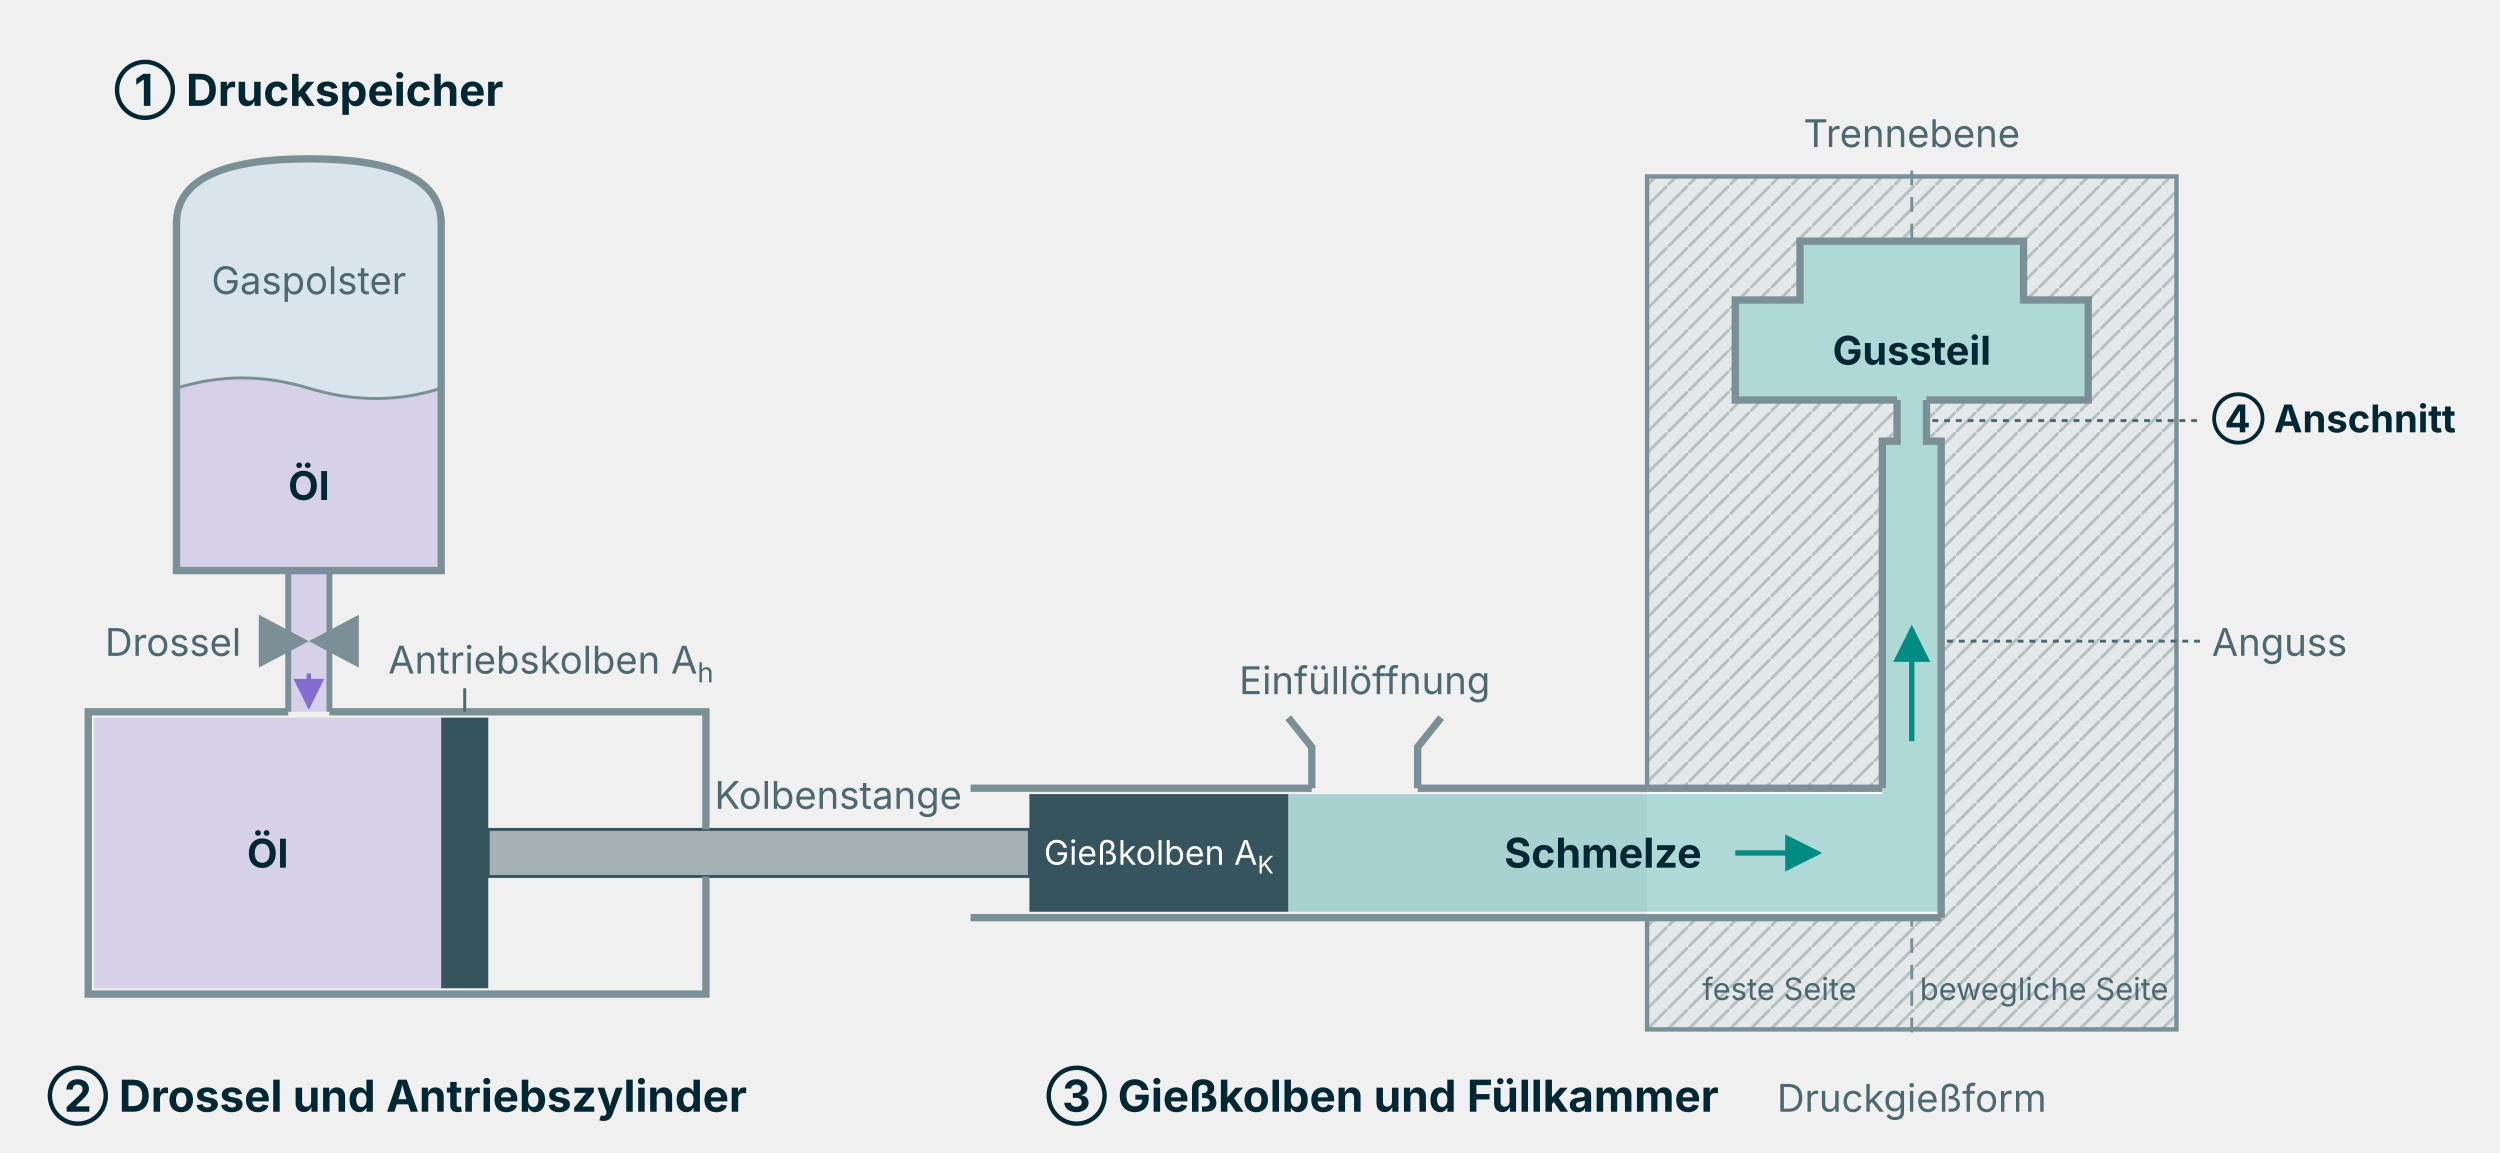
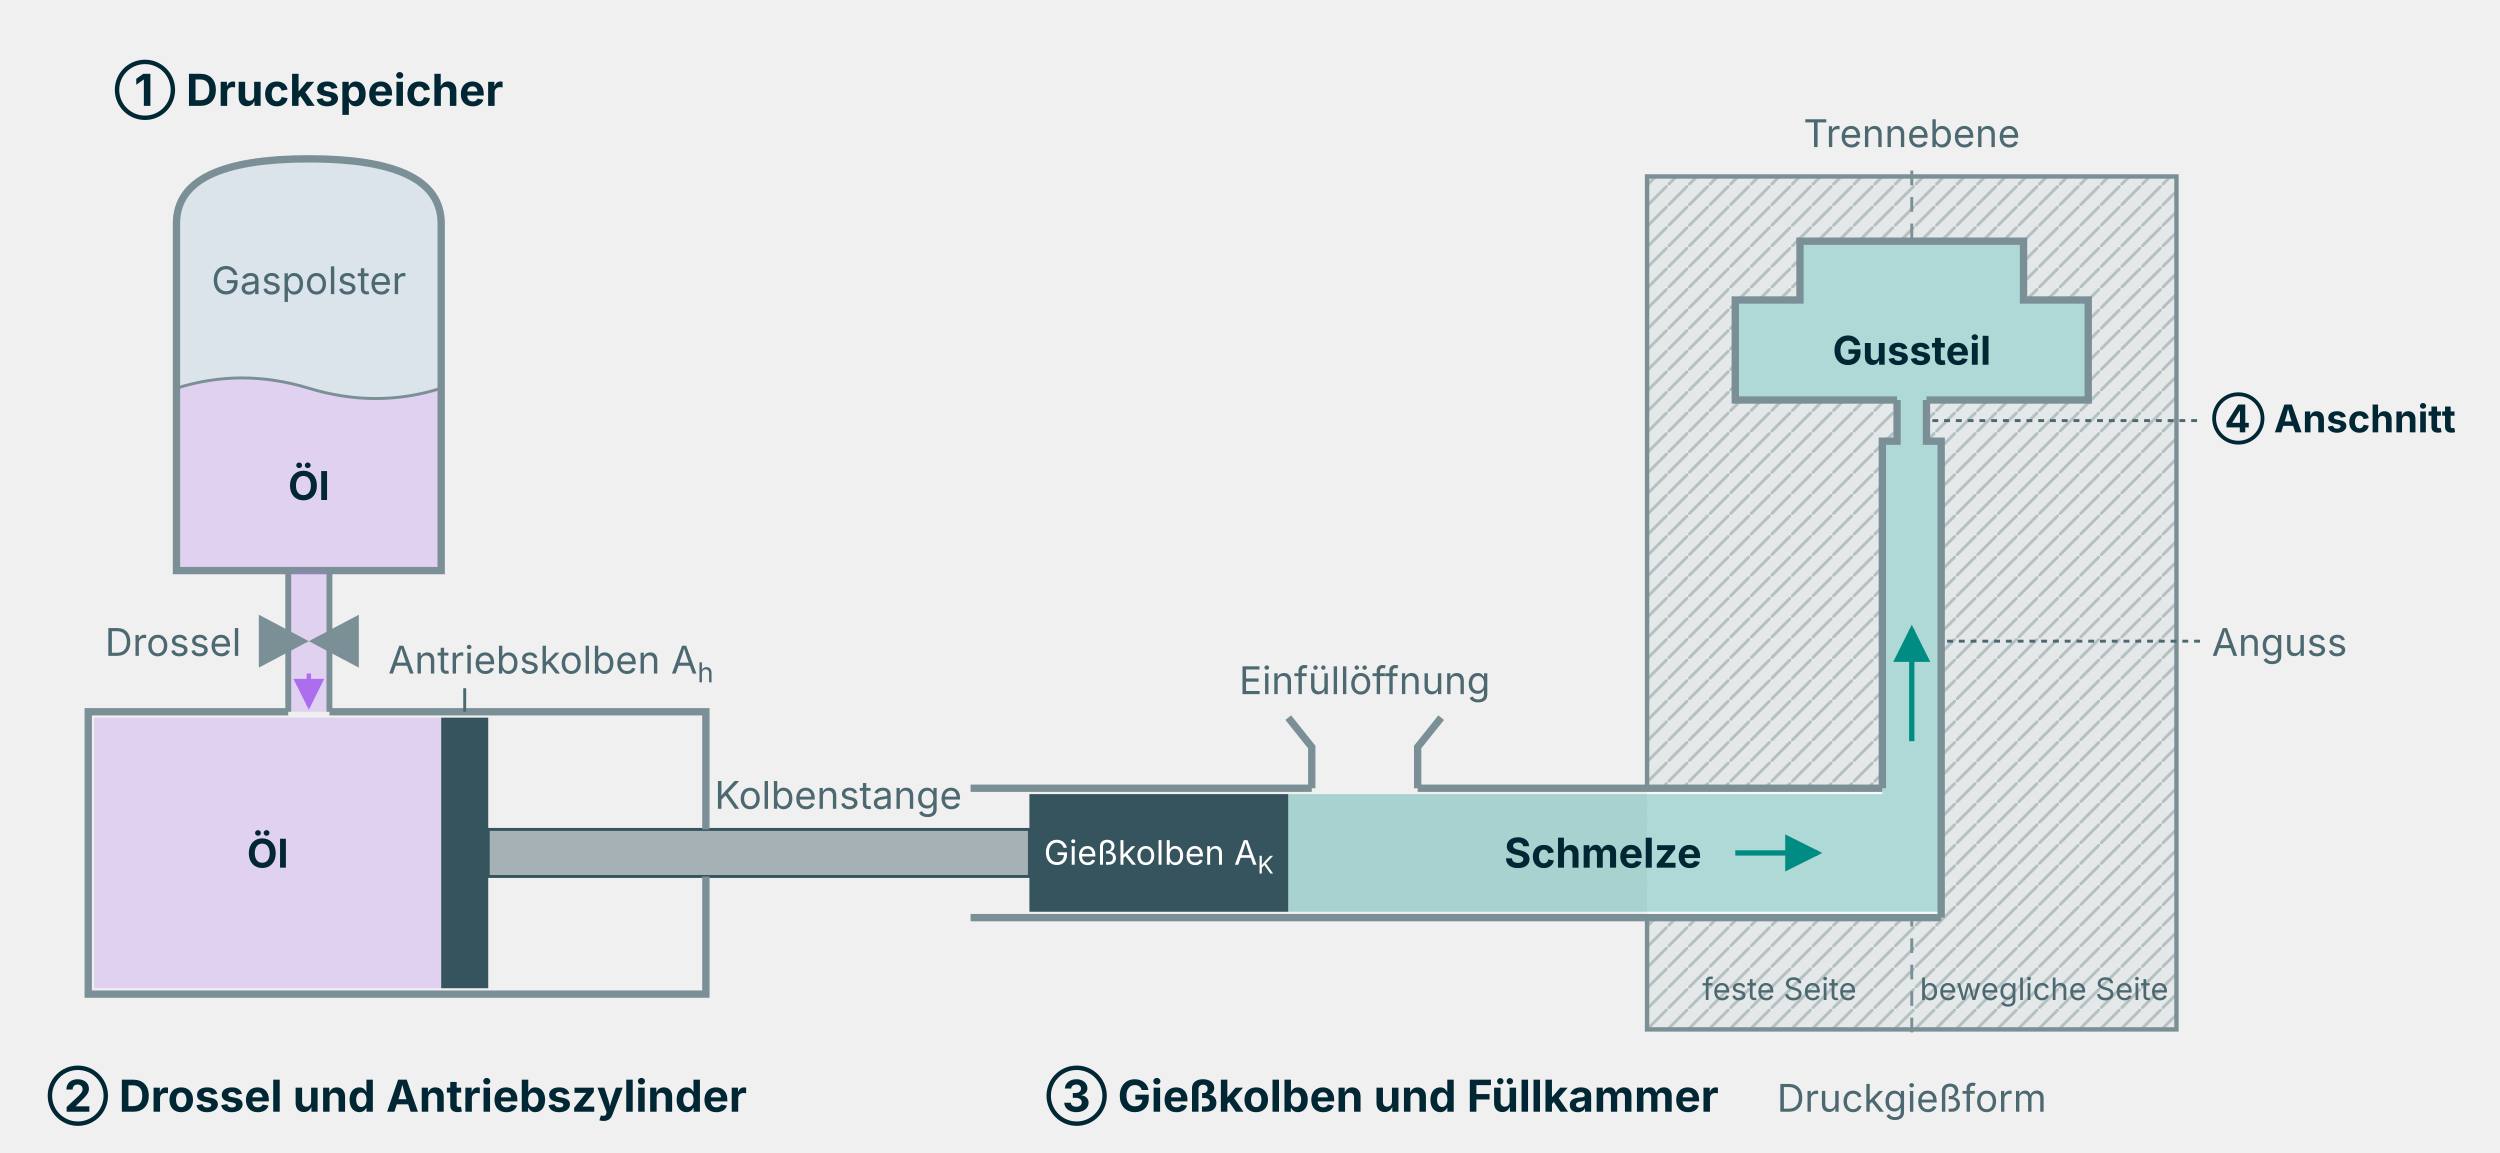
<svg xmlns="http://www.w3.org/2000/svg" viewBox="0 0 850 392" font-family="Inter, -apple-system, 'Segoe UI', Arial, sans-serif" role="img" aria-label="Druckkette des Schussaggregats: der Druckspeicher über dem Antriebszylinder, dazwischen die Drossel; die Kolbenstange schiebt den Gießkolben durch die Füllkammer, die Einfüllöffnung direkt vor ihm, die Kammer endet bündig an der Trennebene; von dort steigt der Anguss über den Anschnitt ins Gussteil">
  <defs>
    <pattern id="die-hatch" width="7" height="7" patternUnits="userSpaceOnUse">
      <rect width="7" height="7" fill="#dae1e2" fill-opacity="0.55" class="f-steel" />
      <path d="M0 7 L7 0" stroke="#7b9096" stroke-opacity="0.45" stroke-width="1" class="s-steel-dark" />
    </pattern>
    <marker id="arr" viewBox="0 0 8 8" refX="7" refY="4" markerWidth="7" markerHeight="7" orient="auto">
      <path d="M0 0 L8 4 L0 8 Z" fill="#008c82" class="f-melt" />
    </marker>
    <marker id="arr-oil" viewBox="0 0 8 8" refX="7" refY="4" markerWidth="7" markerHeight="7" orient="auto">
-       <path d="M0 0 L8 4 L0 8 Z" fill="#846cd1" class="f-machine" />
+       <path d="M0 0 L8 4 L0 8 Z" fill="#ac6eef" class="f-machine" />
    </marker>
  </defs>
  <g font-size="15" font-weight="700" fill="#002733" class="f-text" text-anchor="middle">
    <text x="105" y="36">① Druckspeicher</text>
    <text x="135" y="378">② Drossel und Antriebszylinder</text>
    <text x="470" y="378">③ Gießkolben und Füllkammer</text>
  </g>
  <text x="650" y="378" font-size="13" fill="#4c6870" class="f-muted" text-anchor="middle">Druckgießform</text>
-   <path d="M60 132 L60 76 Q60 54 105 54 Q150 54 150 76 L150 132 Q128 139 105 132 Q82 125 60 132 Z" fill="#60a7d6" fill-opacity="0.16" class="f-air" />
-   <path d="M60 132 Q82 125 105 132 T150 132 L150 194 L60 194 Z" fill="#846cd1" fill-opacity="0.24" class="f-machine" />
+   <path d="M60 132 L60 76 Q60 54 105 54 Q150 54 150 76 L150 132 Q128 139 105 132 Q82 125 60 132 Z" fill="#68a7cc" fill-opacity="0.16" class="f-air" />
+   <path d="M60 132 Q82 125 105 132 T150 132 L150 194 L60 194 Z" fill="#ac6eef" fill-opacity="0.24" class="f-machine" />
  <path d="M60 76 Q60 54 105 54 Q150 54 150 76 L150 194 L60 194 Z" fill="none" stroke="#7b9096" stroke-width="2.5" class="s-steel-dark" />
  <path d="M60 132 Q82 125 105 132 T150 132" fill="none" stroke="#7b9096" stroke-width="1" class="s-steel-dark" />
  <text x="105" y="100" font-size="13" fill="#4c6870" class="f-muted" text-anchor="middle">Gaspolster</text>
  <text x="105" y="170" font-size="13.5" font-weight="700" fill="#002733" class="f-text" text-anchor="middle">Öl</text>
-   <rect x="98" y="194" width="14" height="48" fill="#846cd1" fill-opacity="0.24" class="f-machine" />
+   <rect x="98" y="194" width="14" height="48" fill="#ac6eef" fill-opacity="0.24" class="f-machine" />
  <path d="M98 194 L98 242 M112 194 L112 242" fill="none" stroke="#7b9096" stroke-width="2" class="s-steel-dark" />
  <path d="M88 209 L88 227 L105 218 Z M122 209 L122 227 L105 218 Z" fill="#7b9096" class="f-steel-dark" />
-   <line x1="105" y1="229" x2="105" y2="240" stroke="#846cd1" stroke-width="1.5" class="s-machine" marker-end="url(#arr-oil)" />
+   <line x1="105" y1="229" x2="105" y2="240" stroke="#ac6eef" stroke-width="1.5" class="s-machine" marker-end="url(#arr-oil)" />
  <text x="82" y="223" font-size="13" fill="#4c6870" class="f-muted" text-anchor="end">Drossel</text>
-   <rect x="32" y="244" width="118" height="92" fill="#846cd1" fill-opacity="0.24" class="f-machine" />
+   <rect x="32" y="244" width="118" height="92" fill="#ac6eef" fill-opacity="0.24" class="f-machine" />
  <rect x="150" y="244" width="16" height="92" fill="#36545d" class="f-piston" />
  <rect x="166" y="282" width="184" height="16" fill="#36545d" fill-opacity="0.4" stroke="#36545d" stroke-width="1" class="f-piston s-piston" />
  <path d="M98 242 L30 242 L30 338 L240 338 L240 298 M240 282 L240 242 L112 242" fill="none" stroke="#7b9096" stroke-width="2.5" class="s-steel-dark" />
  <text x="91" y="295" font-size="13.5" font-weight="700" fill="#002733" class="f-text" text-anchor="middle">Öl</text>
  <path d="M158 234 L158 242" fill="none" stroke="#4c6870" stroke-width="1" class="s-muted" />
  <text x="132" y="229" font-size="13" fill="#4c6870" class="f-muted">Antriebskolben A<tspan font-size="72%" dy="3">h</tspan>
  </text>
  <text x="285" y="275" font-size="13" fill="#4c6870" class="f-muted" text-anchor="middle">Kolbenstange</text>
  <rect x="560" y="60" width="180" height="290" fill="url(#die-hatch)" />
  <line x1="650" y1="58" x2="650" y2="352" stroke="#7b9096" stroke-width="1" stroke-dasharray="5 4" class="s-steel-dark" />
  <rect x="560" y="268" width="100" height="44" fill="#f8fafa" class="f-surface2" />
  <rect x="640" y="150" width="20" height="162" fill="#f8fafa" class="f-surface2" />
  <rect x="645" y="134" width="10" height="18" fill="#f8fafa" class="f-surface2" />
  <path d="M590 136 L590 102 L612 102 L612 82 L688 82 L688 102 L710 102 L710 136 Z" fill="#f8fafa" class="f-surface2" />
  <path d="M560 268 L560 60 L740 60 L740 350 L560 350 L560 312" fill="none" stroke="#7b9096" stroke-width="1.5" class="s-steel-dark" />
  <text x="650" y="50" font-size="13" fill="#4c6870" class="f-muted" text-anchor="middle">Trennebene</text>
  <text x="605" y="340" font-size="10.5" fill="#4c6870" class="f-muted" text-anchor="middle">feste Seite</text>
  <text x="695" y="340" font-size="10.5" fill="#4c6870" class="f-muted" text-anchor="middle">bewegliche Seite</text>
  <path d="M438 270 L640 270 L640 150 L645 150 L645 136 L655 136 L655 150 L660 150 L660 310 L438 310 Z" fill="#008c82" fill-opacity="0.3" class="f-melt" />
  <path d="M590 136 L590 102 L612 102 L612 82 L688 82 L688 102 L710 102 L710 136 Z" fill="#008c82" fill-opacity="0.3" class="f-melt" />
  <rect x="350" y="270" width="88" height="40" fill="#36545d" class="f-piston" />
  <path d="M330 268 L446 268 M482 268 L640 268 M330 312 L660 312" fill="none" stroke="#7b9096" stroke-width="2.5" class="s-steel-dark" />
  <path d="M446 268 L446 254 L438 244 M482 268 L482 254 L490 244" fill="none" stroke="#7b9096" stroke-width="2.5" class="s-steel-dark" />
  <text x="464" y="236" font-size="13" fill="#4c6870" class="f-muted" text-anchor="middle">Einfüllöffnung</text>
  <text x="394" y="294" font-size="11.5" fill="#ffffff" class="f-surface" text-anchor="middle">Gießkolben A<tspan font-size="72%" dy="3">K</tspan>
  </text>
  <text x="545" y="295" font-size="14" font-weight="700" fill="#002733" class="f-text" text-anchor="middle">Schmelze</text>
  <line x1="590" y1="290" x2="618" y2="290" stroke="#008c82" stroke-width="1.8" class="s-melt" marker-end="url(#arr)" />
  <path d="M640 268 L640 150 L645 150 L645 136 M655 136 L655 150 L660 150 L660 312" fill="none" stroke="#7b9096" stroke-width="2.5" class="s-steel-dark" />
  <path d="M645 136 L590 136 L590 102 L612 102 L612 82 L688 82 L688 102 L710 102 L710 136 L655 136" fill="none" stroke="#7b9096" stroke-width="2.5" class="s-steel-dark" />
  <line x1="650" y1="252" x2="650" y2="214" stroke="#008c82" stroke-width="1.8" class="s-melt" marker-end="url(#arr)" />
  <text x="650" y="124" font-size="13.5" font-weight="700" fill="#002733" class="f-text" text-anchor="middle">Gussteil</text>
  <line x1="657" y1="143" x2="748" y2="143" stroke="#4c6870" stroke-width="1" stroke-dasharray="2 2" class="s-muted" />
  <text x="752" y="147" font-size="13" font-weight="700" fill="#002733" class="f-text">④ Anschnitt</text>
  <line x1="662" y1="218" x2="748" y2="218" stroke="#4c6870" stroke-width="1" stroke-dasharray="2 2" class="s-muted" />
  <text x="752" y="223" font-size="13" fill="#4c6870" class="f-muted">Anguss</text>
</svg>
